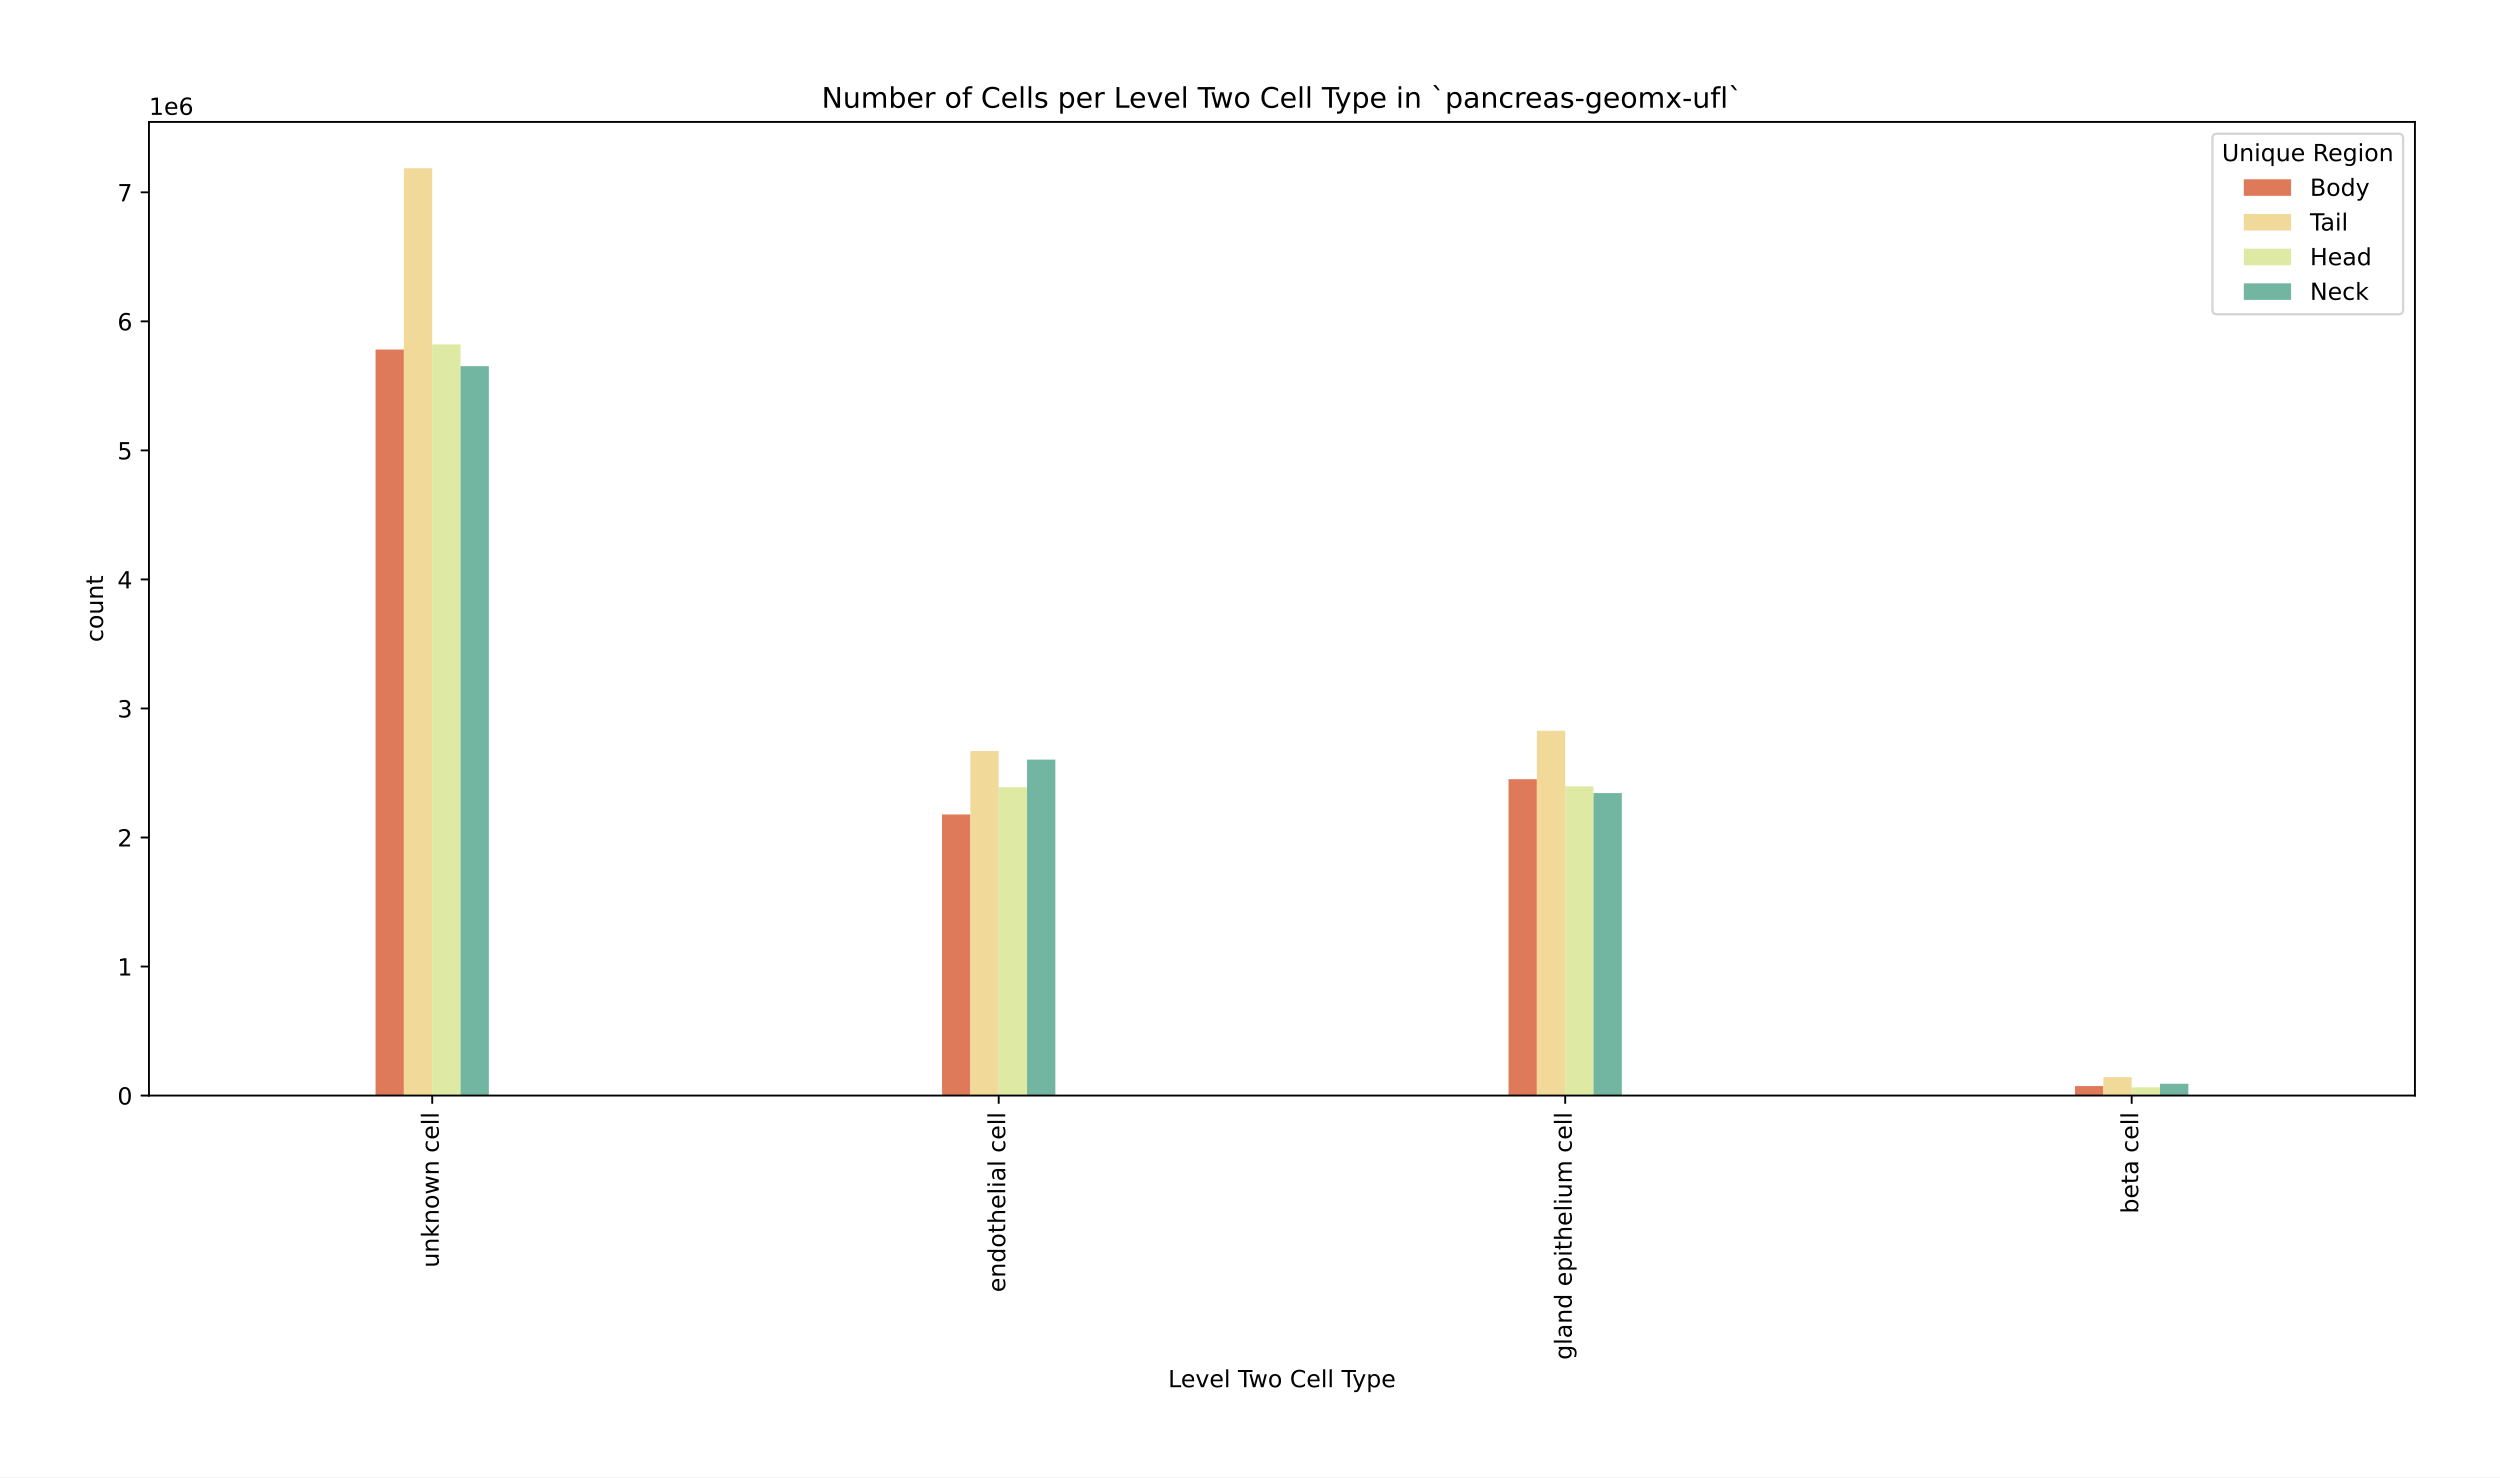
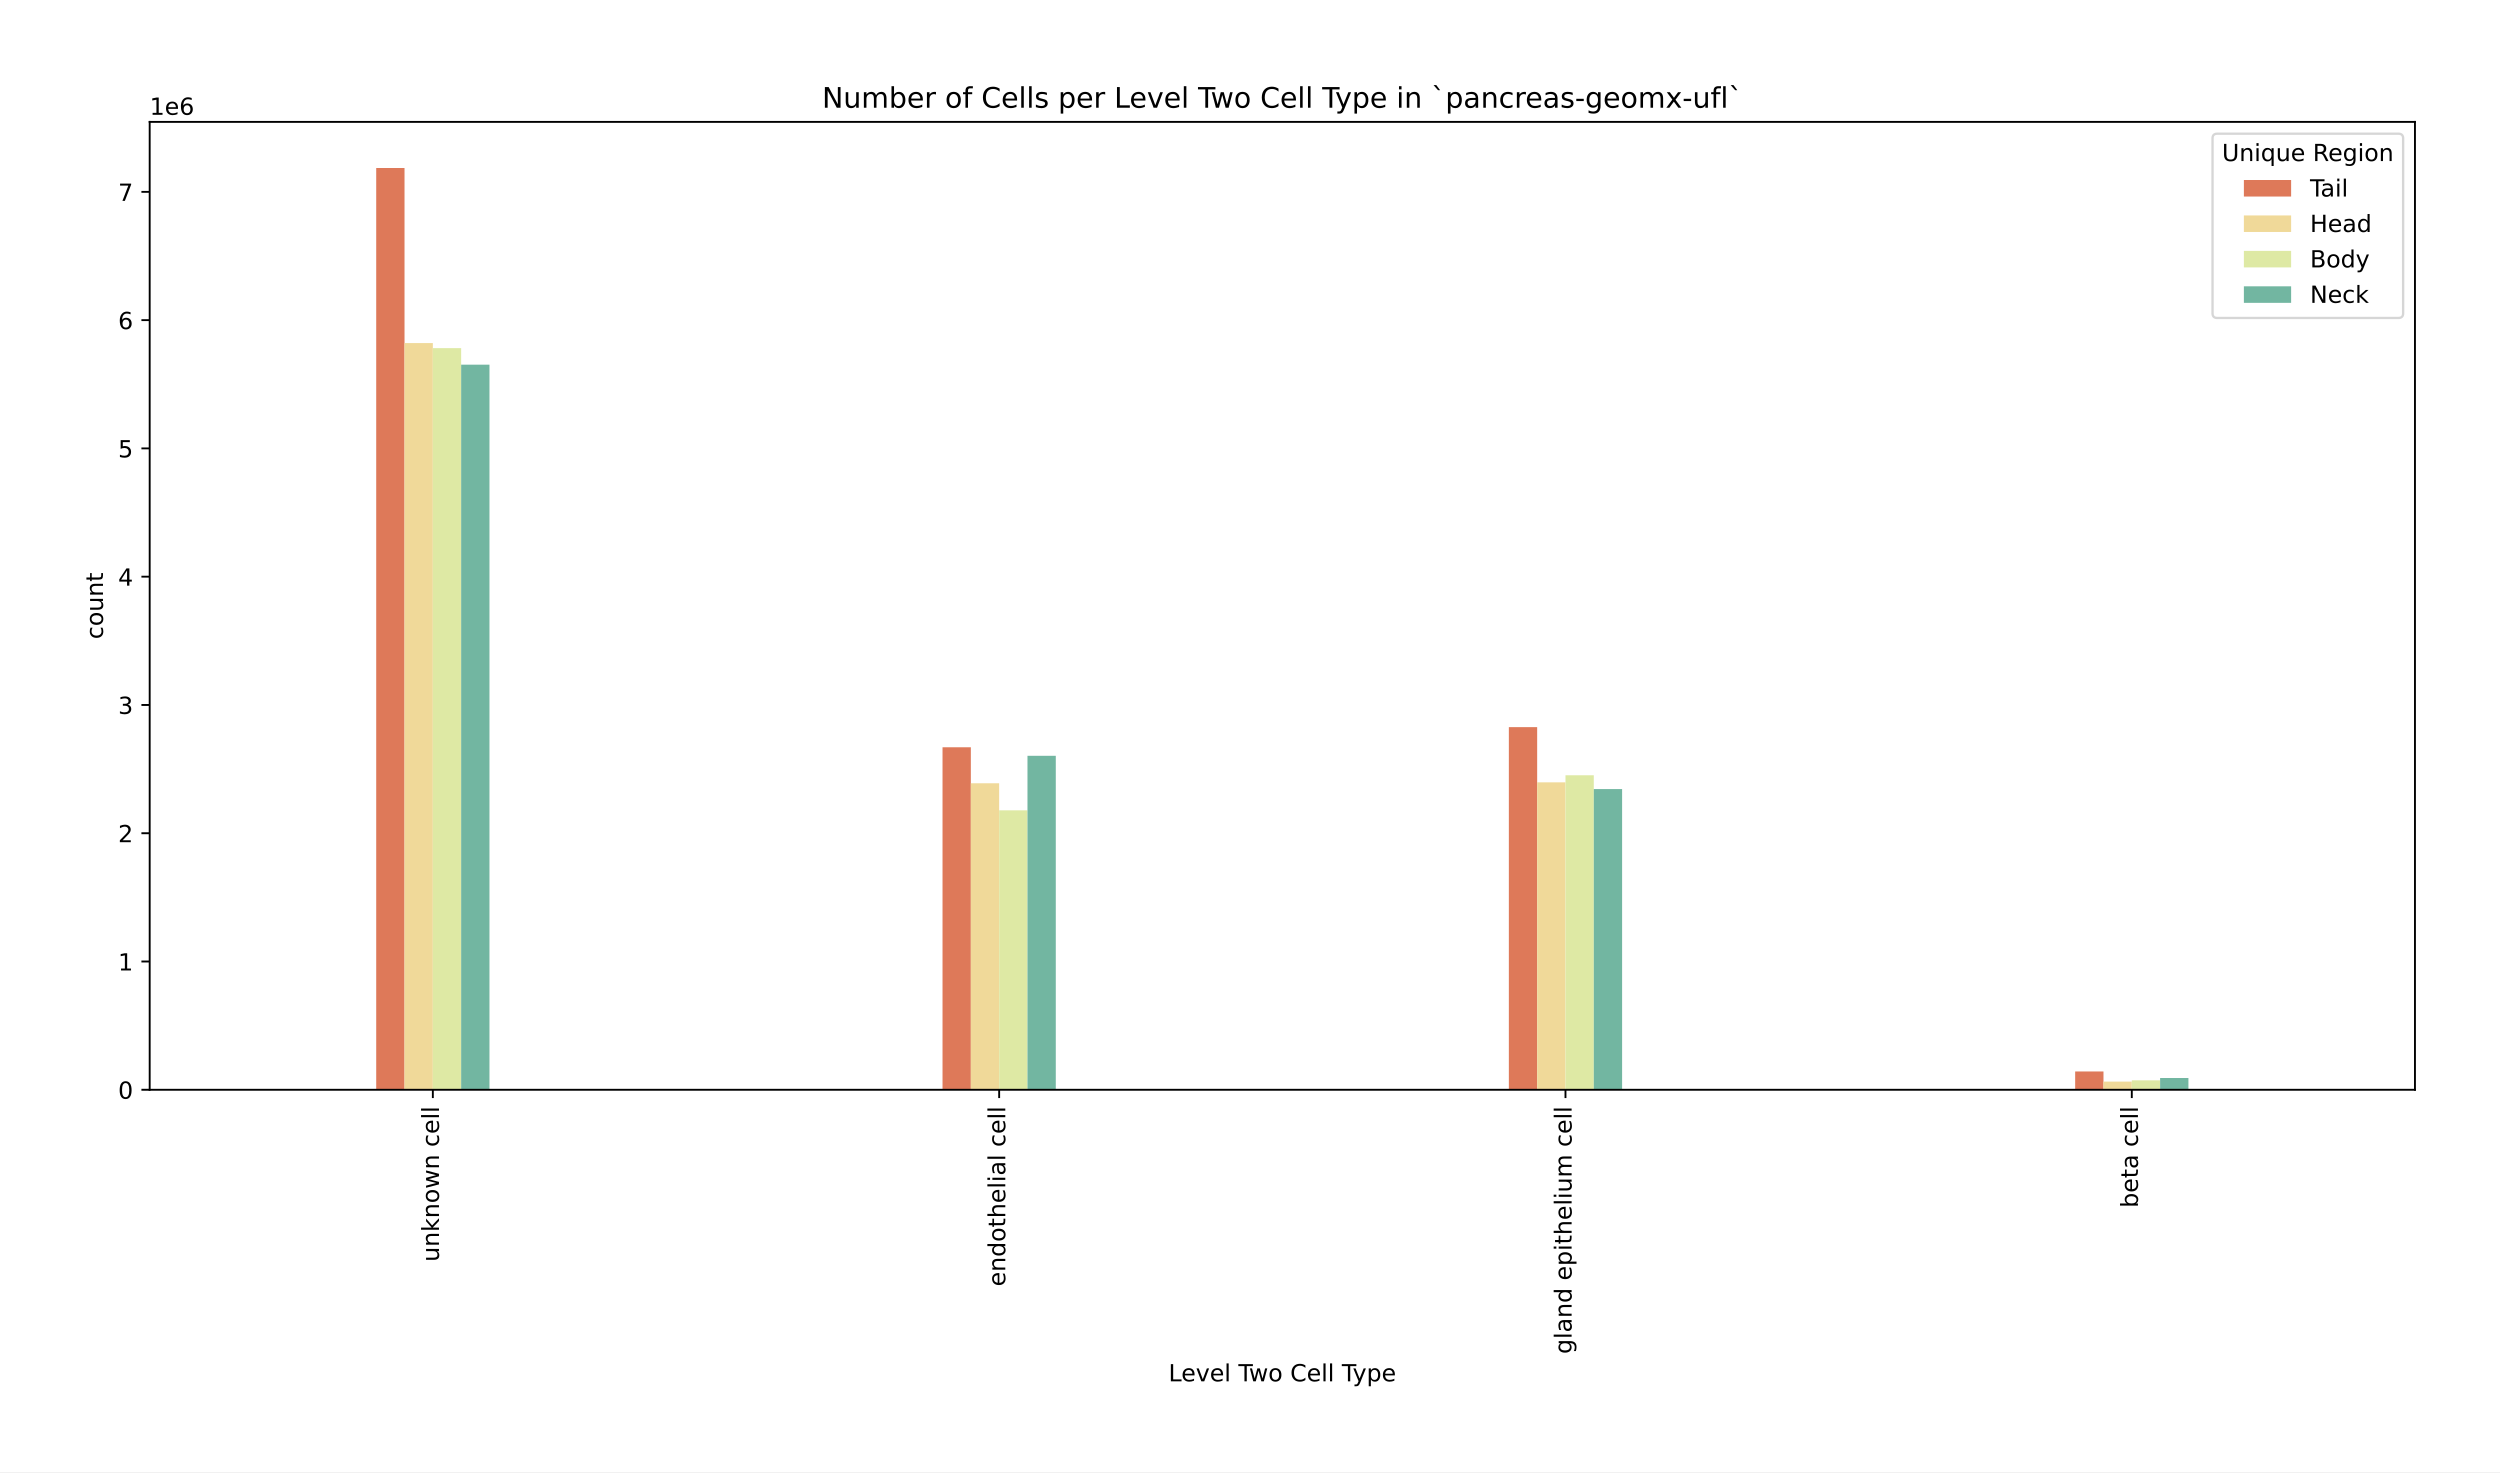
- <svg xmlns="http://www.w3.org/2000/svg" xmlns:xlink="http://www.w3.org/1999/xlink" width="1057.971pt" height="625.136pt" viewBox="0 0 1057.971 625.136" version="1.1">
+ <svg xmlns="http://www.w3.org/2000/svg" xmlns:xlink="http://www.w3.org/1999/xlink" width="1058.283pt" height="623.146pt" viewBox="0 0 1058.283 623.146" version="1.1">
  <defs>
    <style type="text/css">*{stroke-linejoin: round; stroke-linecap: butt}</style>
  </defs>
  <g id="figure_1">
    <g id="patch_1">
-       <path d="M -0 625.136  L 1057.971 625.136  L 1057.971 0  L -0 0  z " style="fill: #ffffff" />
+       <path d="M 0 623.146  L 1058.283 623.146  L 1058.283 0  L 0 0  z " style="fill: #ffffff" />
    </g>
    <g id="axes_1">
      <g id="patch_2">
-         <path d="M 63.041 463.628  L 1021.971 463.628  L 1021.971 51.598  L 63.041 51.598  z " style="fill: #ffffff" />
+         <path d="M 63.362 461.316  L 1022.283 461.316  L 1022.283 51.598  L 63.362 51.598  z " style="fill: #ffffff" />
      </g>
      <g id="patch_3">
-         <path d="M 158.934 463.628  L 170.92 463.628  L 170.92 147.915  L 158.934 147.915  z " clip-path="url(#p35485e20d3)" style="fill: #de7959" />
+         <path d="M 159.255 461.316  L 171.241 461.316  L 171.241 71.108  L 159.255 71.108  z " clip-path="url(#p70fd1d412a)" style="fill: #de7959" />
      </g>
      <g id="patch_4">
-         <path d="M 398.666 463.628  L 410.653 463.628  L 410.653 344.676  L 398.666 344.676  z " clip-path="url(#p35485e20d3)" style="fill: #de7959" />
+         <path d="M 398.985 461.316  L 410.971 461.316  L 410.971 316.337  L 398.985 316.337  z " clip-path="url(#p70fd1d412a)" style="fill: #de7959" />
      </g>
      <g id="patch_5">
-         <path d="M 638.399 463.628  L 650.385 463.628  L 650.385 329.746  L 638.399 329.746  z " clip-path="url(#p35485e20d3)" style="fill: #de7959" />
+         <path d="M 638.715 461.316  L 650.701 461.316  L 650.701 307.817  L 638.715 307.817  z " clip-path="url(#p70fd1d412a)" style="fill: #de7959" />
      </g>
      <g id="patch_6">
-         <path d="M 878.131 463.628  L 890.118 463.628  L 890.118 459.597  L 878.131 459.597  z " clip-path="url(#p35485e20d3)" style="fill: #de7959" />
+         <path d="M 878.444 461.316  L 890.431 461.316  L 890.431 453.556  L 878.444 453.556  z " clip-path="url(#p70fd1d412a)" style="fill: #de7959" />
      </g>
      <g id="patch_7">
-         <path d="M 170.92 463.628  L 182.907 463.628  L 182.907 71.219  L 170.92 71.219  z " clip-path="url(#p35485e20d3)" style="fill: #f0d999" />
+         <path d="M 171.241 461.316  L 183.227 461.316  L 183.227 145.228  L 171.241 145.228  z " clip-path="url(#p70fd1d412a)" style="fill: #f0d999" />
      </g>
      <g id="patch_8">
-         <path d="M 410.653 463.628  L 422.639 463.628  L 422.639 317.831  L 410.653 317.831  z " clip-path="url(#p35485e20d3)" style="fill: #f0d999" />
+         <path d="M 410.971 461.316  L 422.957 461.316  L 422.957 331.567  L 410.971 331.567  z " clip-path="url(#p70fd1d412a)" style="fill: #f0d999" />
      </g>
      <g id="patch_9">
-         <path d="M 650.385 463.628  L 662.372 463.628  L 662.372 309.263  L 650.385 309.263  z " clip-path="url(#p35485e20d3)" style="fill: #f0d999" />
+         <path d="M 650.701 461.316  L 662.688 461.316  L 662.688 331.18  L 650.701 331.18  z " clip-path="url(#p70fd1d412a)" style="fill: #f0d999" />
      </g>
      <g id="patch_10">
-         <path d="M 890.118 463.628  L 902.104 463.628  L 902.104 455.824  L 890.118 455.824  z " clip-path="url(#p35485e20d3)" style="fill: #f0d999" />
+         <path d="M 890.431 461.316  L 902.418 461.316  L 902.418 457.861  L 890.431 457.861  z " clip-path="url(#p70fd1d412a)" style="fill: #f0d999" />
      </g>
      <g id="patch_11">
-         <path d="M 182.907 463.628  L 194.893 463.628  L 194.893 145.757  L 182.907 145.757  z " clip-path="url(#p35485e20d3)" style="fill: #dee9a4" />
+         <path d="M 183.227 461.316  L 195.214 461.316  L 195.214 147.374  L 183.227 147.374  z " clip-path="url(#p70fd1d412a)" style="fill: #dee9a4" />
      </g>
      <g id="patch_12">
-         <path d="M 422.639 463.628  L 434.626 463.628  L 434.626 333.147  L 422.639 333.147  z " clip-path="url(#p35485e20d3)" style="fill: #dee9a4" />
+         <path d="M 422.957 461.316  L 434.944 461.316  L 434.944 343.031  L 422.957 343.031  z " clip-path="url(#p70fd1d412a)" style="fill: #dee9a4" />
      </g>
      <g id="patch_13">
-         <path d="M 662.372 463.628  L 674.359 463.628  L 674.359 332.758  L 662.372 332.758  z " clip-path="url(#p35485e20d3)" style="fill: #dee9a4" />
+         <path d="M 662.688 461.316  L 674.674 461.316  L 674.674 328.185  L 662.688 328.185  z " clip-path="url(#p70fd1d412a)" style="fill: #dee9a4" />
      </g>
      <g id="patch_14">
-         <path d="M 902.104 463.628  L 914.091 463.628  L 914.091 460.154  L 902.104 460.154  z " clip-path="url(#p35485e20d3)" style="fill: #dee9a4" />
+         <path d="M 902.418 461.316  L 914.404 461.316  L 914.404 457.307  L 902.418 457.307  z " clip-path="url(#p70fd1d412a)" style="fill: #dee9a4" />
      </g>
      <g id="patch_15">
-         <path d="M 194.893 463.628  L 206.88 463.628  L 206.88 154.943  L 194.893 154.943  z " clip-path="url(#p35485e20d3)" style="fill: #72b6a1" />
+         <path d="M 195.214 461.316  L 207.201 461.316  L 207.201 154.363  L 195.214 154.363  z " clip-path="url(#p70fd1d412a)" style="fill: #72b6a1" />
      </g>
      <g id="patch_16">
-         <path d="M 434.626 463.628  L 446.613 463.628  L 446.613 321.449  L 434.626 321.449  z " clip-path="url(#p35485e20d3)" style="fill: #72b6a1" />
+         <path d="M 434.944 461.316  L 446.93 461.316  L 446.93 319.935  L 434.944 319.935  z " clip-path="url(#p70fd1d412a)" style="fill: #72b6a1" />
      </g>
      <g id="patch_17">
-         <path d="M 674.359 463.628  L 686.345 463.628  L 686.345 335.624  L 674.359 335.624  z " clip-path="url(#p35485e20d3)" style="fill: #72b6a1" />
+         <path d="M 674.674 461.316  L 686.66 461.316  L 686.66 334.03  L 674.674 334.03  z " clip-path="url(#p70fd1d412a)" style="fill: #72b6a1" />
      </g>
      <g id="patch_18">
-         <path d="M 914.091 463.628  L 926.078 463.628  L 926.078 458.613  L 914.091 458.613  z " clip-path="url(#p35485e20d3)" style="fill: #72b6a1" />
+         <path d="M 914.404 461.316  L 926.39 461.316  L 926.39 456.329  L 914.404 456.329  z " clip-path="url(#p70fd1d412a)" style="fill: #72b6a1" />
      </g>
      <g id="patch_19">
-         <path d="M 182.907 463.628  L 182.907 463.628  L 182.907 463.628  L 182.907 463.628  z " clip-path="url(#p35485e20d3)" style="fill: #de7959" />
+         <path d="M 183.227 461.316  L 183.227 461.316  L 183.227 461.316  L 183.227 461.316  z " clip-path="url(#p70fd1d412a)" style="fill: #de7959" />
      </g>
      <g id="patch_20">
-         <path d="M 182.907 463.628  L 182.907 463.628  L 182.907 463.628  L 182.907 463.628  z " clip-path="url(#p35485e20d3)" style="fill: #f0d999" />
+         <path d="M 183.227 461.316  L 183.227 461.316  L 183.227 461.316  L 183.227 461.316  z " clip-path="url(#p70fd1d412a)" style="fill: #f0d999" />
      </g>
      <g id="patch_21">
-         <path d="M 182.907 463.628  L 182.907 463.628  L 182.907 463.628  L 182.907 463.628  z " clip-path="url(#p35485e20d3)" style="fill: #dee9a4" />
+         <path d="M 183.227 461.316  L 183.227 461.316  L 183.227 461.316  L 183.227 461.316  z " clip-path="url(#p70fd1d412a)" style="fill: #dee9a4" />
      </g>
      <g id="patch_22">
-         <path d="M 182.907 463.628  L 182.907 463.628  L 182.907 463.628  L 182.907 463.628  z " clip-path="url(#p35485e20d3)" style="fill: #72b6a1" />
+         <path d="M 183.227 461.316  L 183.227 461.316  L 183.227 461.316  L 183.227 461.316  z " clip-path="url(#p70fd1d412a)" style="fill: #72b6a1" />
      </g>
      <g id="matplotlib.axis_1">
        <g id="xtick_1">
          <g id="line2d_1">
            <defs>
-               <path id="mda524081de" d="M 0 0  L 0 3.5  " style="stroke: #000000; stroke-width: 0.8" />
+               <path id="mca80d3a796" d="M 0 0  L 0 3.5  " style="stroke: #000000; stroke-width: 0.8" />
            </defs>
            <g>
-               <use xlink:href="#mda524081de" x="182.907" y="463.628" style="stroke: #000000; stroke-width: 0.8" />
+               <use xlink:href="#mca80d3a796" x="183.227" y="461.316" style="stroke: #000000; stroke-width: 0.8" />
            </g>
          </g>
          <g id="text_1">
-             <text style="font-size: 10px; font-family: 'DejaVu Sans', 'Bitstream Vera Sans', 'Computer Modern Sans Serif', 'Lucida Grande', 'Verdana', 'Geneva', 'Lucid', 'Arial', 'Helvetica', 'Avant Garde', sans-serif" transform="translate(185.6662 536.4516) rotate(-90)">unknown cell</text>
+             <text style="font-size: 10px; font-family: 'DejaVu Sans', 'Bitstream Vera Sans', 'Computer Modern Sans Serif', 'Lucida Grande', 'Verdana', 'Geneva', 'Lucid', 'Arial', 'Helvetica', 'Avant Garde', sans-serif" transform="translate(185.8255 534.1392) rotate(-90)">unknown cell</text>
          </g>
        </g>
        <g id="xtick_2">
          <g id="line2d_2">
            <g>
-               <use xlink:href="#mda524081de" x="422.639" y="463.628" style="stroke: #000000; stroke-width: 0.8" />
+               <use xlink:href="#mca80d3a796" x="422.957" y="461.316" style="stroke: #000000; stroke-width: 0.8" />
            </g>
          </g>
          <g id="text_2">
-             <text style="font-size: 10px; font-family: 'DejaVu Sans', 'Bitstream Vera Sans', 'Computer Modern Sans Serif', 'Lucida Grande', 'Verdana', 'Geneva', 'Lucid', 'Arial', 'Helvetica', 'Avant Garde', sans-serif" transform="translate(425.3988 546.8453) rotate(-90)">endothelial cell</text>
+             <text style="font-size: 10px; font-family: 'DejaVu Sans', 'Bitstream Vera Sans', 'Computer Modern Sans Serif', 'Lucida Grande', 'Verdana', 'Geneva', 'Lucid', 'Arial', 'Helvetica', 'Avant Garde', sans-serif" transform="translate(425.5555 544.533) rotate(-90)">endothelial cell</text>
          </g>
        </g>
        <g id="xtick_3">
          <g id="line2d_3">
            <g>
-               <use xlink:href="#mda524081de" x="662.372" y="463.628" style="stroke: #000000; stroke-width: 0.8" />
+               <use xlink:href="#mca80d3a796" x="662.688" y="461.316" style="stroke: #000000; stroke-width: 0.8" />
            </g>
          </g>
          <g id="text_3">
-             <text style="font-size: 10px; font-family: 'DejaVu Sans', 'Bitstream Vera Sans', 'Computer Modern Sans Serif', 'Lucida Grande', 'Verdana', 'Geneva', 'Lucid', 'Arial', 'Helvetica', 'Avant Garde', sans-serif" transform="translate(665.1313 575.4578) rotate(-90)">gland epithelium cell</text>
+             <text style="font-size: 10px; font-family: 'DejaVu Sans', 'Bitstream Vera Sans', 'Computer Modern Sans Serif', 'Lucida Grande', 'Verdana', 'Geneva', 'Lucid', 'Arial', 'Helvetica', 'Avant Garde', sans-serif" transform="translate(665.2855 573.1455) rotate(-90)">gland epithelium cell</text>
          </g>
        </g>
        <g id="xtick_4">
          <g id="line2d_4">
            <g>
-               <use xlink:href="#mda524081de" x="902.104" y="463.628" style="stroke: #000000; stroke-width: 0.8" />
+               <use xlink:href="#mca80d3a796" x="902.418" y="461.316" style="stroke: #000000; stroke-width: 0.8" />
            </g>
          </g>
          <g id="text_4">
-             <text style="font-size: 10px; font-family: 'DejaVu Sans', 'Bitstream Vera Sans', 'Computer Modern Sans Serif', 'Lucida Grande', 'Verdana', 'Geneva', 'Lucid', 'Arial', 'Helvetica', 'Avant Garde', sans-serif" transform="translate(904.8637 513.5641) rotate(-90)">beta cell</text>
+             <text style="font-size: 10px; font-family: 'DejaVu Sans', 'Bitstream Vera Sans', 'Computer Modern Sans Serif', 'Lucida Grande', 'Verdana', 'Geneva', 'Lucid', 'Arial', 'Helvetica', 'Avant Garde', sans-serif" transform="translate(905.0155 511.2517) rotate(-90)">beta cell</text>
          </g>
        </g>
        <g id="text_5">
-           <text style="font-size: 10px; font-family: 'DejaVu Sans', 'Bitstream Vera Sans', 'Computer Modern Sans Serif', 'Lucida Grande', 'Verdana', 'Geneva', 'Lucid', 'Arial', 'Helvetica', 'Avant Garde', sans-serif; text-anchor: middle" x="542.506" y="587.056" transform="rotate(-0 542.5056 587.0562)">Level Two Cell Type</text>
+           <text style="font-size: 10px; font-family: 'DejaVu Sans', 'Bitstream Vera Sans', 'Computer Modern Sans Serif', 'Lucida Grande', 'Verdana', 'Geneva', 'Lucid', 'Arial', 'Helvetica', 'Avant Garde', sans-serif; text-anchor: middle" x="542.822" y="584.744" transform="rotate(-0 542.8225 584.7439)">Level Two Cell Type</text>
        </g>
      </g>
      <g id="matplotlib.axis_2">
        <g id="ytick_1">
          <g id="line2d_5">
            <defs>
-               <path id="mf2b3c37a6f" d="M 0 0  L -3.5 0  " style="stroke: #000000; stroke-width: 0.8" />
+               <path id="mb3125cb897" d="M 0 0  L -3.5 0  " style="stroke: #000000; stroke-width: 0.8" />
            </defs>
            <g>
-               <use xlink:href="#mf2b3c37a6f" x="63.041" y="463.628" style="stroke: #000000; stroke-width: 0.8" />
+               <use xlink:href="#mb3125cb897" x="63.362" y="461.316" style="stroke: #000000; stroke-width: 0.8" />
            </g>
          </g>
          <g id="text_6">
-             <text style="font-size: 10px; font-family: 'DejaVu Sans', 'Bitstream Vera Sans', 'Computer Modern Sans Serif', 'Lucida Grande', 'Verdana', 'Geneva', 'Lucid', 'Arial', 'Helvetica', 'Avant Garde', sans-serif; text-anchor: end" x="56.041" y="467.427" transform="rotate(-0 56.04062 467.4273)">0</text>
+             <text style="font-size: 10px; font-family: 'DejaVu Sans', 'Bitstream Vera Sans', 'Computer Modern Sans Serif', 'Lucida Grande', 'Verdana', 'Geneva', 'Lucid', 'Arial', 'Helvetica', 'Avant Garde', sans-serif; text-anchor: end" x="56.362" y="465.115" transform="rotate(-0 56.3625 465.1146)">0</text>
          </g>
        </g>
        <g id="ytick_2">
          <g id="line2d_6">
            <g>
-               <use xlink:href="#mf2b3c37a6f" x="63.041" y="409.023" style="stroke: #000000; stroke-width: 0.8" />
+               <use xlink:href="#mb3125cb897" x="63.362" y="407.017" style="stroke: #000000; stroke-width: 0.8" />
            </g>
          </g>
          <g id="text_7">
-             <text style="font-size: 10px; font-family: 'DejaVu Sans', 'Bitstream Vera Sans', 'Computer Modern Sans Serif', 'Lucida Grande', 'Verdana', 'Geneva', 'Lucid', 'Arial', 'Helvetica', 'Avant Garde', sans-serif; text-anchor: end" x="56.041" y="412.822" transform="rotate(-0 56.04062 412.8219)">1</text>
+             <text style="font-size: 10px; font-family: 'DejaVu Sans', 'Bitstream Vera Sans', 'Computer Modern Sans Serif', 'Lucida Grande', 'Verdana', 'Geneva', 'Lucid', 'Arial', 'Helvetica', 'Avant Garde', sans-serif; text-anchor: end" x="56.362" y="410.816" transform="rotate(-0 56.3625 410.8156)">1</text>
          </g>
        </g>
        <g id="ytick_3">
          <g id="line2d_7">
            <g>
-               <use xlink:href="#mf2b3c37a6f" x="63.041" y="354.417" style="stroke: #000000; stroke-width: 0.8" />
+               <use xlink:href="#mb3125cb897" x="63.362" y="352.718" style="stroke: #000000; stroke-width: 0.8" />
            </g>
          </g>
          <g id="text_8">
-             <text style="font-size: 10px; font-family: 'DejaVu Sans', 'Bitstream Vera Sans', 'Computer Modern Sans Serif', 'Lucida Grande', 'Verdana', 'Geneva', 'Lucid', 'Arial', 'Helvetica', 'Avant Garde', sans-serif; text-anchor: end" x="56.041" y="358.216" transform="rotate(-0 56.04062 358.2164)">2</text>
+             <text style="font-size: 10px; font-family: 'DejaVu Sans', 'Bitstream Vera Sans', 'Computer Modern Sans Serif', 'Lucida Grande', 'Verdana', 'Geneva', 'Lucid', 'Arial', 'Helvetica', 'Avant Garde', sans-serif; text-anchor: end" x="56.362" y="356.517" transform="rotate(-0 56.3625 356.5165)">2</text>
          </g>
        </g>
        <g id="ytick_4">
          <g id="line2d_8">
            <g>
-               <use xlink:href="#mf2b3c37a6f" x="63.041" y="299.812" style="stroke: #000000; stroke-width: 0.8" />
+               <use xlink:href="#mb3125cb897" x="63.362" y="298.419" style="stroke: #000000; stroke-width: 0.8" />
            </g>
          </g>
          <g id="text_9">
-             <text style="font-size: 10px; font-family: 'DejaVu Sans', 'Bitstream Vera Sans', 'Computer Modern Sans Serif', 'Lucida Grande', 'Verdana', 'Geneva', 'Lucid', 'Arial', 'Helvetica', 'Avant Garde', sans-serif; text-anchor: end" x="56.041" y="303.611" transform="rotate(-0 56.04062 303.6109)">3</text>
+             <text style="font-size: 10px; font-family: 'DejaVu Sans', 'Bitstream Vera Sans', 'Computer Modern Sans Serif', 'Lucida Grande', 'Verdana', 'Geneva', 'Lucid', 'Arial', 'Helvetica', 'Avant Garde', sans-serif; text-anchor: end" x="56.362" y="302.218" transform="rotate(-0 56.3625 302.2175)">3</text>
          </g>
        </g>
        <g id="ytick_5">
          <g id="line2d_9">
            <g>
-               <use xlink:href="#mf2b3c37a6f" x="63.041" y="245.206" style="stroke: #000000; stroke-width: 0.8" />
+               <use xlink:href="#mb3125cb897" x="63.362" y="244.12" style="stroke: #000000; stroke-width: 0.8" />
            </g>
          </g>
          <g id="text_10">
-             <text style="font-size: 10px; font-family: 'DejaVu Sans', 'Bitstream Vera Sans', 'Computer Modern Sans Serif', 'Lucida Grande', 'Verdana', 'Geneva', 'Lucid', 'Arial', 'Helvetica', 'Avant Garde', sans-serif; text-anchor: end" x="56.041" y="249.005" transform="rotate(-0 56.04062 249.0054)">4</text>
+             <text style="font-size: 10px; font-family: 'DejaVu Sans', 'Bitstream Vera Sans', 'Computer Modern Sans Serif', 'Lucida Grande', 'Verdana', 'Geneva', 'Lucid', 'Arial', 'Helvetica', 'Avant Garde', sans-serif; text-anchor: end" x="56.362" y="247.918" transform="rotate(-0 56.3625 247.9185)">4</text>
          </g>
        </g>
        <g id="ytick_6">
          <g id="line2d_10">
            <g>
-               <use xlink:href="#mf2b3c37a6f" x="63.041" y="190.601" style="stroke: #000000; stroke-width: 0.8" />
+               <use xlink:href="#mb3125cb897" x="63.362" y="189.821" style="stroke: #000000; stroke-width: 0.8" />
            </g>
          </g>
          <g id="text_11">
-             <text style="font-size: 10px; font-family: 'DejaVu Sans', 'Bitstream Vera Sans', 'Computer Modern Sans Serif', 'Lucida Grande', 'Verdana', 'Geneva', 'Lucid', 'Arial', 'Helvetica', 'Avant Garde', sans-serif; text-anchor: end" x="56.041" y="194.4" transform="rotate(-0 56.04062 194.3999)">5</text>
+             <text style="font-size: 10px; font-family: 'DejaVu Sans', 'Bitstream Vera Sans', 'Computer Modern Sans Serif', 'Lucida Grande', 'Verdana', 'Geneva', 'Lucid', 'Arial', 'Helvetica', 'Avant Garde', sans-serif; text-anchor: end" x="56.362" y="193.619" transform="rotate(-0 56.3625 193.6194)">5</text>
          </g>
        </g>
        <g id="ytick_7">
          <g id="line2d_11">
            <g>
-               <use xlink:href="#mf2b3c37a6f" x="63.041" y="135.995" style="stroke: #000000; stroke-width: 0.8" />
+               <use xlink:href="#mb3125cb897" x="63.362" y="135.522" style="stroke: #000000; stroke-width: 0.8" />
            </g>
          </g>
          <g id="text_12">
-             <text style="font-size: 10px; font-family: 'DejaVu Sans', 'Bitstream Vera Sans', 'Computer Modern Sans Serif', 'Lucida Grande', 'Verdana', 'Geneva', 'Lucid', 'Arial', 'Helvetica', 'Avant Garde', sans-serif; text-anchor: end" x="56.041" y="139.794" transform="rotate(-0 56.04062 139.7944)">6</text>
+             <text style="font-size: 10px; font-family: 'DejaVu Sans', 'Bitstream Vera Sans', 'Computer Modern Sans Serif', 'Lucida Grande', 'Verdana', 'Geneva', 'Lucid', 'Arial', 'Helvetica', 'Avant Garde', sans-serif; text-anchor: end" x="56.362" y="139.32" transform="rotate(-0 56.3625 139.3204)">6</text>
          </g>
        </g>
        <g id="ytick_8">
          <g id="line2d_12">
            <g>
-               <use xlink:href="#mf2b3c37a6f" x="63.041" y="81.39" style="stroke: #000000; stroke-width: 0.8" />
+               <use xlink:href="#mb3125cb897" x="63.362" y="81.223" style="stroke: #000000; stroke-width: 0.8" />
            </g>
          </g>
          <g id="text_13">
-             <text style="font-size: 10px; font-family: 'DejaVu Sans', 'Bitstream Vera Sans', 'Computer Modern Sans Serif', 'Lucida Grande', 'Verdana', 'Geneva', 'Lucid', 'Arial', 'Helvetica', 'Avant Garde', sans-serif; text-anchor: end" x="56.041" y="85.189" transform="rotate(-0 56.04062 85.18896)">7</text>
+             <text style="font-size: 10px; font-family: 'DejaVu Sans', 'Bitstream Vera Sans', 'Computer Modern Sans Serif', 'Lucida Grande', 'Verdana', 'Geneva', 'Lucid', 'Arial', 'Helvetica', 'Avant Garde', sans-serif; text-anchor: end" x="56.362" y="85.021" transform="rotate(-0 56.3625 85.02138)">7</text>
          </g>
        </g>
        <g id="text_14">
-           <text style="font-size: 10px; font-family: 'DejaVu Sans', 'Bitstream Vera Sans', 'Computer Modern Sans Serif', 'Lucida Grande', 'Verdana', 'Geneva', 'Lucid', 'Arial', 'Helvetica', 'Avant Garde', sans-serif; text-anchor: middle" x="43.598" y="257.613" transform="rotate(-90 43.59844 257.6131)">count</text>
+           <text style="font-size: 10px; font-family: 'DejaVu Sans', 'Bitstream Vera Sans', 'Computer Modern Sans Serif', 'Lucida Grande', 'Verdana', 'Geneva', 'Lucid', 'Arial', 'Helvetica', 'Avant Garde', sans-serif; text-anchor: middle" x="43.598" y="256.457" transform="rotate(-90 43.59766 256.457)">count</text>
        </g>
        <g id="text_15">
-           <text style="font-size: 10px; font-family: 'DejaVu Sans', 'Bitstream Vera Sans', 'Computer Modern Sans Serif', 'Lucida Grande', 'Verdana', 'Geneva', 'Lucid', 'Arial', 'Helvetica', 'Avant Garde', sans-serif; text-anchor: start" x="63.041" y="48.598" transform="rotate(-0 63.04062 48.59813)">1e6</text>
+           <text style="font-size: 10px; font-family: 'DejaVu Sans', 'Bitstream Vera Sans', 'Computer Modern Sans Serif', 'Lucida Grande', 'Verdana', 'Geneva', 'Lucid', 'Arial', 'Helvetica', 'Avant Garde', sans-serif; text-anchor: start" x="63.362" y="48.598" transform="rotate(-0 63.3625 48.59813)">1e6</text>
        </g>
      </g>
      <g id="patch_23">
-         <path d="M 63.041 463.628  L 63.041 51.598  " style="fill: none; stroke: #000000; stroke-width: 0.8; stroke-linejoin: miter; stroke-linecap: square" />
+         <path d="M 63.362 461.316  L 63.362 51.598  " style="fill: none; stroke: #000000; stroke-width: 0.8; stroke-linejoin: miter; stroke-linecap: square" />
      </g>
      <g id="patch_24">
-         <path d="M 1021.971 463.628  L 1021.971 51.598  " style="fill: none; stroke: #000000; stroke-width: 0.8; stroke-linejoin: miter; stroke-linecap: square" />
+         <path d="M 1022.283 461.316  L 1022.283 51.598  " style="fill: none; stroke: #000000; stroke-width: 0.8; stroke-linejoin: miter; stroke-linecap: square" />
      </g>
      <g id="patch_25">
-         <path d="M 63.041 463.628  L 1021.971 463.628  " style="fill: none; stroke: #000000; stroke-width: 0.8; stroke-linejoin: miter; stroke-linecap: square" />
+         <path d="M 63.362 461.316  L 1022.283 461.316  " style="fill: none; stroke: #000000; stroke-width: 0.8; stroke-linejoin: miter; stroke-linecap: square" />
      </g>
      <g id="patch_26">
-         <path d="M 63.041 51.598  L 1021.971 51.598  " style="fill: none; stroke: #000000; stroke-width: 0.8; stroke-linejoin: miter; stroke-linecap: square" />
+         <path d="M 63.362 51.598  L 1022.283 51.598  " style="fill: none; stroke: #000000; stroke-width: 0.8; stroke-linejoin: miter; stroke-linecap: square" />
      </g>
      <g id="text_16">
-         <text style="font-size: 12px; font-family: 'DejaVu Sans', 'Bitstream Vera Sans', 'Computer Modern Sans Serif', 'Lucida Grande', 'Verdana', 'Geneva', 'Lucid', 'Arial', 'Helvetica', 'Avant Garde', sans-serif; text-anchor: middle" x="542.506" y="45.598" transform="rotate(-0 542.5056 45.59813)">Number of Cells per Level Two Cell Type in `pancreas-geomx-ufl`</text>
+         <text style="font-size: 12px; font-family: 'DejaVu Sans', 'Bitstream Vera Sans', 'Computer Modern Sans Serif', 'Lucida Grande', 'Verdana', 'Geneva', 'Lucid', 'Arial', 'Helvetica', 'Avant Garde', sans-serif; text-anchor: middle" x="542.822" y="45.598" transform="rotate(-0 542.8225 45.59813)">Number of Cells per Level Two Cell Type in `pancreas-geomx-ufl`</text>
      </g>
      <g id="legend_1">
        <g id="patch_27">
-           <path d="M 938.285 132.989  L 1014.971 132.989  Q 1016.971 132.989 1016.971 130.989  L 1016.971 58.598  Q 1016.971 56.598 1014.971 56.598  L 938.285 56.598  Q 936.285 56.598 936.285 58.598  L 936.285 130.989  Q 936.285 132.989 938.285 132.989  z " style="fill: #ffffff; opacity: 0.8; stroke: #cccccc; stroke-linejoin: miter" />
+           <path d="M 938.595 134.602  L 1015.283 134.602  Q 1017.283 134.602 1017.283 132.602  L 1017.283 58.598  Q 1017.283 56.598 1015.283 56.598  L 938.595 56.598  Q 936.595 56.598 936.595 58.598  L 936.595 132.602  Q 936.595 134.602 938.595 134.602  z " style="fill: #ffffff; opacity: 0.8; stroke: #cccccc; stroke-linejoin: miter" />
        </g>
        <g id="text_17">
-           <text style="font-size: 10px; font-family: 'DejaVu Sans', 'Bitstream Vera Sans', 'Computer Modern Sans Serif', 'Lucida Grande', 'Verdana', 'Geneva', 'Lucid', 'Arial', 'Helvetica', 'Avant Garde', sans-serif; text-anchor: start" x="940.285" y="68.197" transform="rotate(-0 940.2847 68.19656)">Unique Region</text>
+           <text style="font-size: 10px; font-family: 'DejaVu Sans', 'Bitstream Vera Sans', 'Computer Modern Sans Serif', 'Lucida Grande', 'Verdana', 'Geneva', 'Lucid', 'Arial', 'Helvetica', 'Avant Garde', sans-serif; text-anchor: start" x="940.595" y="68.197" transform="rotate(-0 940.595 68.19656)">Unique Region</text>
        </g>
        <g id="patch_28">
-           <path d="M 949.553 82.875  L 969.553 82.875  L 969.553 75.875  L 949.553 75.875  z " style="fill: #de7959" />
+           <path d="M 949.864 83.197  L 969.864 83.197  L 969.864 76.197  L 949.864 76.197  z " style="fill: #de7959" />
        </g>
        <g id="text_18">
-           <text style="font-size: 10px; font-family: 'DejaVu Sans', 'Bitstream Vera Sans', 'Computer Modern Sans Serif', 'Lucida Grande', 'Verdana', 'Geneva', 'Lucid', 'Arial', 'Helvetica', 'Avant Garde', sans-serif; text-anchor: start" x="977.553" y="82.875" transform="rotate(-0 977.5527 82.87469)">Body</text>
+           <text style="font-size: 10px; font-family: 'DejaVu Sans', 'Bitstream Vera Sans', 'Computer Modern Sans Serif', 'Lucida Grande', 'Verdana', 'Geneva', 'Lucid', 'Arial', 'Helvetica', 'Avant Garde', sans-serif; text-anchor: start" x="977.864" y="83.197" transform="rotate(-0 977.8637 83.19734)">Tail</text>
        </g>
        <g id="patch_29">
-           <path d="M 949.553 97.553  L 969.553 97.553  L 969.553 90.553  L 949.553 90.553  z " style="fill: #f0d999" />
+           <path d="M 949.864 98.198  L 969.864 98.198  L 969.864 91.198  L 949.864 91.198  z " style="fill: #f0d999" />
        </g>
        <g id="text_19">
-           <text style="font-size: 10px; font-family: 'DejaVu Sans', 'Bitstream Vera Sans', 'Computer Modern Sans Serif', 'Lucida Grande', 'Verdana', 'Geneva', 'Lucid', 'Arial', 'Helvetica', 'Avant Garde', sans-serif; text-anchor: start" x="977.553" y="97.553" transform="rotate(-0 977.5527 97.55281)">Tail</text>
+           <text style="font-size: 10px; font-family: 'DejaVu Sans', 'Bitstream Vera Sans', 'Computer Modern Sans Serif', 'Lucida Grande', 'Verdana', 'Geneva', 'Lucid', 'Arial', 'Helvetica', 'Avant Garde', sans-serif; text-anchor: start" x="977.864" y="98.198" transform="rotate(-0 977.8637 98.19813)">Head</text>
        </g>
        <g id="patch_30">
-           <path d="M 949.553 112.231  L 969.553 112.231  L 969.553 105.231  L 949.553 105.231  z " style="fill: #dee9a4" />
+           <path d="M 949.864 113.199  L 969.864 113.199  L 969.864 106.199  L 949.864 106.199  z " style="fill: #dee9a4" />
        </g>
        <g id="text_20">
-           <text style="font-size: 10px; font-family: 'DejaVu Sans', 'Bitstream Vera Sans', 'Computer Modern Sans Serif', 'Lucida Grande', 'Verdana', 'Geneva', 'Lucid', 'Arial', 'Helvetica', 'Avant Garde', sans-serif; text-anchor: start" x="977.553" y="112.231" transform="rotate(-0 977.5527 112.2309)">Head</text>
+           <text style="font-size: 10px; font-family: 'DejaVu Sans', 'Bitstream Vera Sans', 'Computer Modern Sans Serif', 'Lucida Grande', 'Verdana', 'Geneva', 'Lucid', 'Arial', 'Helvetica', 'Avant Garde', sans-serif; text-anchor: start" x="977.864" y="113.199" transform="rotate(-0 977.8637 113.1989)">Body</text>
        </g>
        <g id="patch_31">
-           <path d="M 949.553 126.909  L 969.553 126.909  L 969.553 119.909  L 949.553 119.909  z " style="fill: #72b6a1" />
+           <path d="M 949.864 128.2  L 969.864 128.2  L 969.864 121.2  L 949.864 121.2  z " style="fill: #72b6a1" />
        </g>
        <g id="text_21">
-           <text style="font-size: 10px; font-family: 'DejaVu Sans', 'Bitstream Vera Sans', 'Computer Modern Sans Serif', 'Lucida Grande', 'Verdana', 'Geneva', 'Lucid', 'Arial', 'Helvetica', 'Avant Garde', sans-serif; text-anchor: start" x="977.553" y="126.909" transform="rotate(-0 977.5527 126.9091)">Neck</text>
+           <text style="font-size: 10px; font-family: 'DejaVu Sans', 'Bitstream Vera Sans', 'Computer Modern Sans Serif', 'Lucida Grande', 'Verdana', 'Geneva', 'Lucid', 'Arial', 'Helvetica', 'Avant Garde', sans-serif; text-anchor: start" x="977.864" y="128.2" transform="rotate(-0 977.8637 128.1997)">Neck</text>
        </g>
      </g>
    </g>
  </g>
  <defs>
-     <clipPath id="p35485e20d3">
-       <rect x="63.041" y="51.598" width="958.93" height="412.03" />
+     <clipPath id="p70fd1d412a">
+       <rect x="63.362" y="51.598" width="958.92" height="409.718" />
    </clipPath>
  </defs>
</svg>
